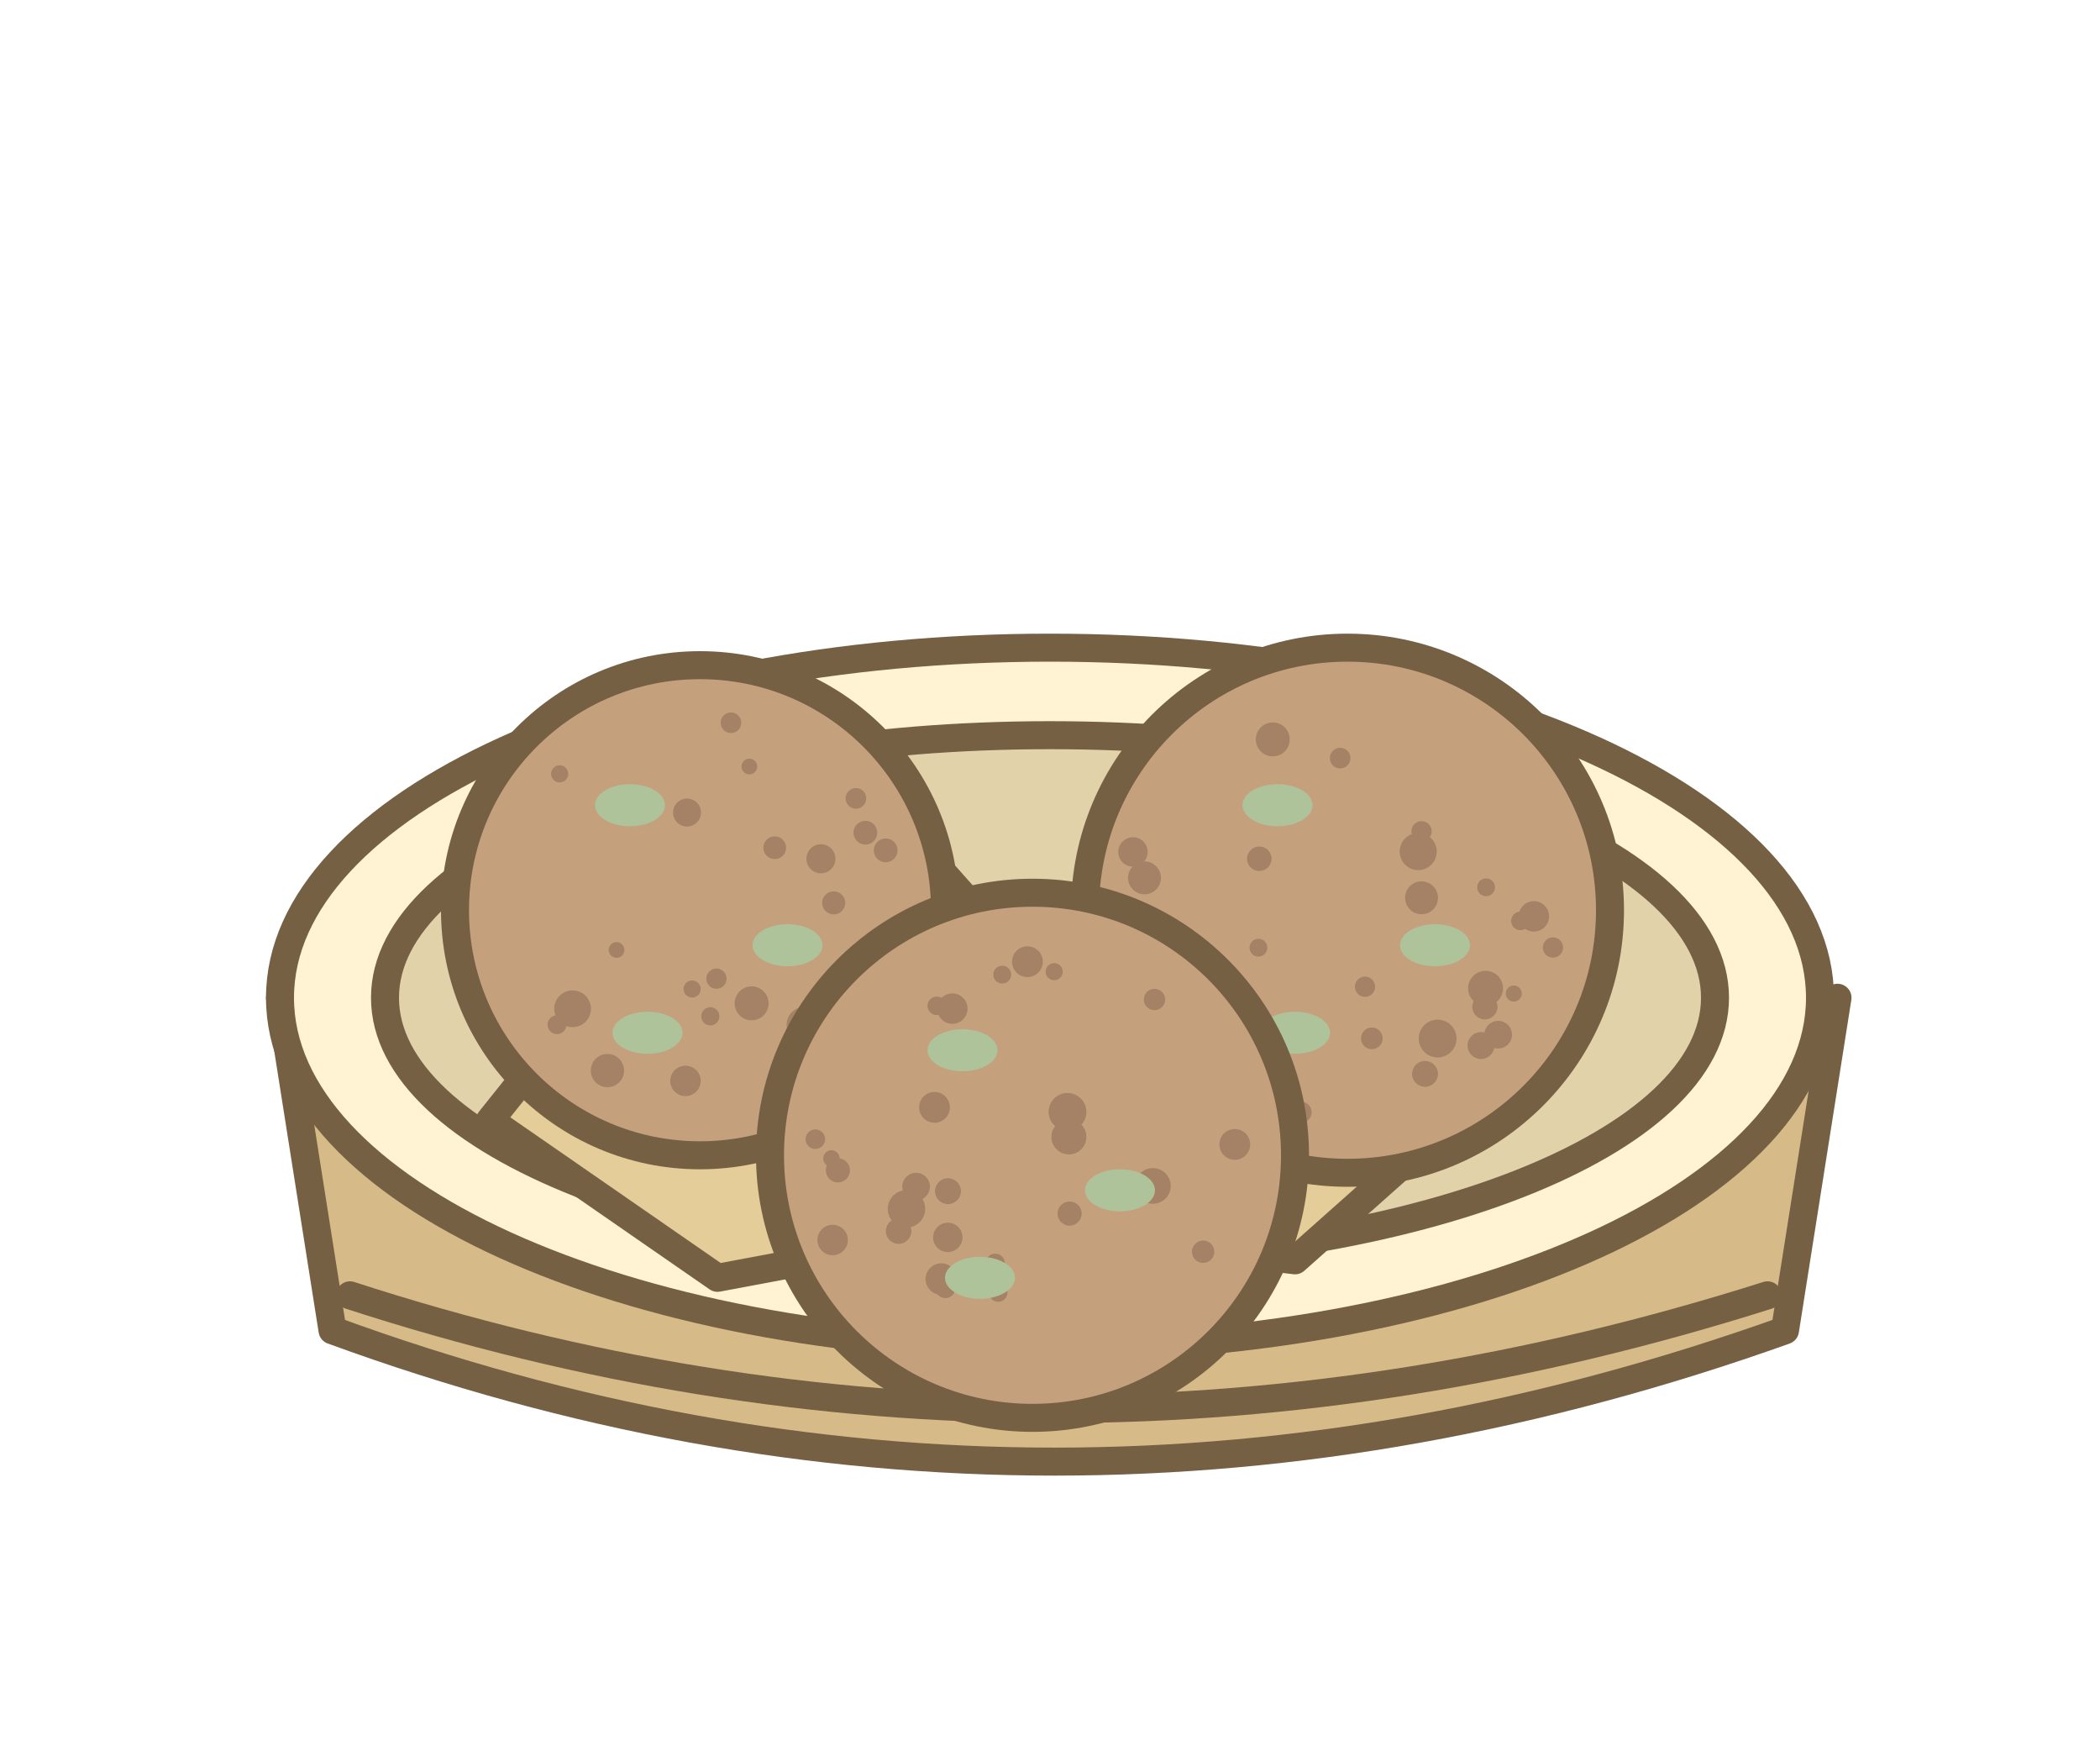
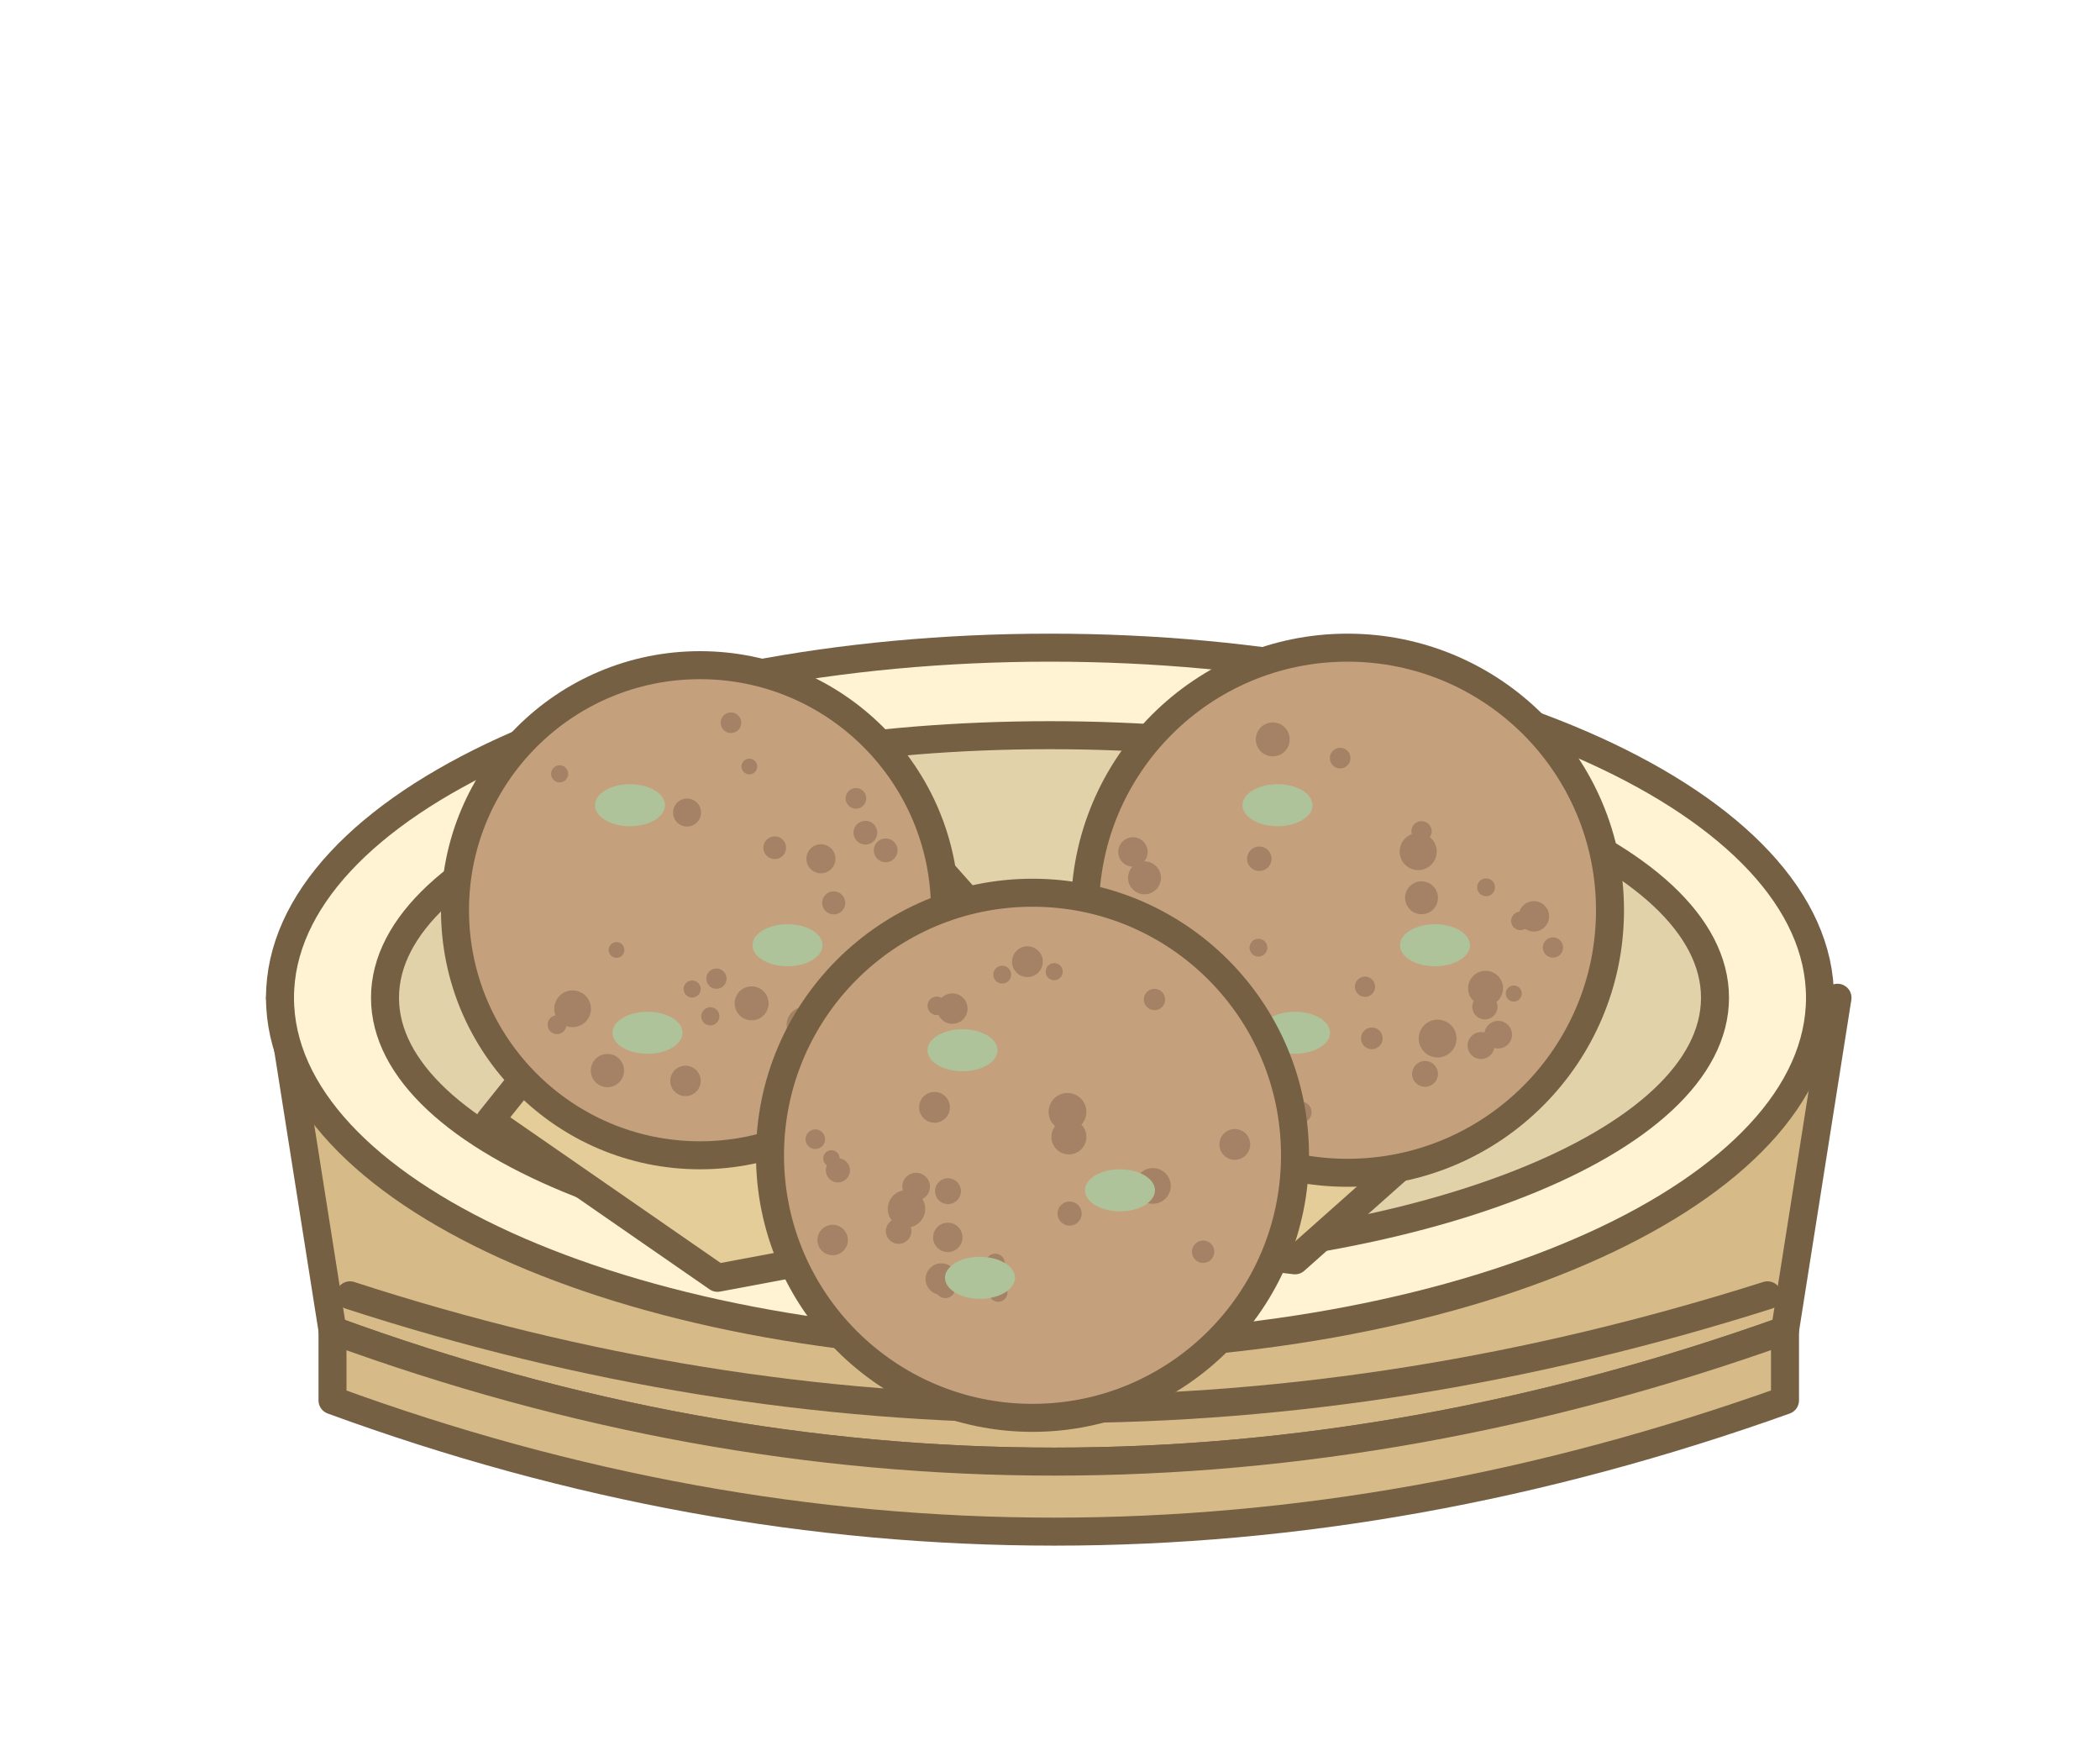
<svg xmlns="http://www.w3.org/2000/svg" width="120" height="100" viewBox="0 0 120 100">
  <path d="M16 57L19 76Q60 91 102 76L105 57" fill="#d6bb89" stroke="#756044" stroke-width="1.6" stroke-linecap="round" stroke-linejoin="round" />
  <ellipse cx="60" cy="57" rx="44" ry="20" fill="#fff3d4" stroke="#756044" stroke-width="1.6" stroke-linecap="round" stroke-linejoin="round" />
  <ellipse cx="60" cy="57" rx="38" ry="15" fill="#e2d2aa" stroke="#756044" stroke-width="1.6" stroke-linecap="round" stroke-linejoin="round" />
  <path d="M20 74Q60 87 101 74" fill="none" stroke="#756044" stroke-width="1.6" stroke-linecap="round" stroke-linejoin="round" />
  <path d="M28 64l8 -10 10 6 8 -10 8 9 12 -5 9 10 -9 8 -17 -2 -16 3Z" fill="#e4cd99" stroke="#756044" stroke-width="1.6" stroke-linecap="round" stroke-linejoin="round" />
  <circle cx="40" cy="52" r="14" fill="#c4a17c" stroke="#756044" stroke-width="1.6" stroke-linecap="round" stroke-linejoin="round" />
  <circle cx="42.95" cy="57.32" r="0.97" fill="#a58265" />
  <circle cx="39.17" cy="61.75" r="0.87" fill="#a58265" />
  <circle cx="39.26" cy="46.42" r="0.8" fill="#a58265" />
  <circle cx="41.77" cy="41.29" r="0.59" fill="#a58265" />
  <circle cx="34.71" cy="61.16" r="0.95" fill="#a58265" />
  <circle cx="31.83" cy="58.54" r="0.54" fill="#a58265" />
  <circle cx="42.82" cy="43.79" r="0.45" fill="#a58265" />
  <circle cx="48.91" cy="45.61" r="0.59" fill="#a58265" />
  <circle cx="40.94" cy="55.91" r="0.58" fill="#a58265" />
  <circle cx="50.58" cy="56.19" r="1.08" fill="#a58265" />
  <circle cx="49.45" cy="47.57" r="0.68" fill="#a58265" />
  <circle cx="31.98" cy="44.21" r="0.49" fill="#a58265" />
  <circle cx="35.23" cy="54.27" r="0.45" fill="#a58265" />
  <circle cx="44.27" cy="48.43" r="0.65" fill="#a58265" />
  <circle cx="47.64" cy="51.58" r="0.66" fill="#a58265" />
  <circle cx="39.55" cy="56.5" r="0.49" fill="#a58265" />
  <circle cx="46.0" cy="59.59" r="0.46" fill="#a58265" />
  <circle cx="46.91" cy="49.06" r="0.83" fill="#a58265" />
  <circle cx="32.72" cy="57.63" r="1.05" fill="#a58265" />
  <circle cx="50.61" cy="48.58" r="0.68" fill="#a58265" />
  <circle cx="40.59" cy="58.06" r="0.52" fill="#a58265" />
  <circle cx="45.96" cy="58.54" r="1.01" fill="#a58265" />
  <ellipse cx="36" cy="46" rx="2" ry="1.2" fill="#aec39a" />
  <ellipse cx="45" cy="54" rx="2" ry="1.2" fill="#aec39a" />
  <ellipse cx="37" cy="59" rx="2" ry="1.2" fill="#aec39a" />
  <circle cx="77" cy="52" r="15" fill="#c4a17c" stroke="#756044" stroke-width="1.6" stroke-linecap="round" stroke-linejoin="round" />
  <circle cx="84.63" cy="59.73" r="0.77" fill="#a58265" />
  <circle cx="81.23" cy="51.29" r="0.94" fill="#a58265" />
  <circle cx="73.7" cy="58.48" r="0.63" fill="#a58265" />
  <circle cx="84.85" cy="57.52" r="0.72" fill="#a58265" />
  <circle cx="78.0" cy="56.37" r="0.58" fill="#a58265" />
  <circle cx="78.39" cy="59.32" r="0.62" fill="#a58265" />
  <circle cx="84.89" cy="56.46" r="1.0" fill="#a58265" />
  <circle cx="72.73" cy="42.24" r="0.97" fill="#a58265" />
  <circle cx="84.92" cy="50.69" r="0.51" fill="#a58265" />
  <circle cx="69.13" cy="55.24" r="0.64" fill="#a58265" />
  <circle cx="88.74" cy="54.13" r="0.58" fill="#a58265" />
  <circle cx="81.04" cy="48.65" r="1.06" fill="#a58265" />
  <circle cx="87.65" cy="52.35" r="0.87" fill="#a58265" />
  <circle cx="82.15" cy="59.33" r="1.08" fill="#a58265" />
  <circle cx="64.74" cy="48.67" r="0.84" fill="#a58265" />
  <circle cx="71.91" cy="54.14" r="0.51" fill="#a58265" />
  <circle cx="86.88" cy="52.61" r="0.53" fill="#a58265" />
  <circle cx="81.23" cy="47.49" r="0.58" fill="#a58265" />
  <circle cx="76.58" cy="43.31" r="0.59" fill="#a58265" />
  <circle cx="86.5" cy="56.76" r="0.46" fill="#a58265" />
  <circle cx="72.66" cy="61.71" r="0.85" fill="#a58265" />
  <circle cx="71.96" cy="49.06" r="0.7" fill="#a58265" />
  <circle cx="65.4" cy="50.15" r="0.94" fill="#a58265" />
  <circle cx="74.34" cy="63.54" r="0.61" fill="#a58265" />
  <circle cx="81.43" cy="61.35" r="0.74" fill="#a58265" />
  <circle cx="85.61" cy="59.11" r="0.79" fill="#a58265" />
  <ellipse cx="73" cy="46" rx="2" ry="1.2" fill="#aec39a" />
  <ellipse cx="82" cy="54" rx="2" ry="1.2" fill="#aec39a" />
  <ellipse cx="74" cy="59" rx="2" ry="1.2" fill="#aec39a" />
  <circle cx="59" cy="66" r="15" fill="#c4a17c" stroke="#756044" stroke-width="1.6" stroke-linecap="round" stroke-linejoin="round" />
  <circle cx="54.42" cy="57.62" r="0.87" fill="#a58265" />
  <circle cx="47.88" cy="66.86" r="0.69" fill="#a58265" />
  <circle cx="47.51" cy="66.18" r="0.47" fill="#a58265" />
  <circle cx="57.27" cy="55.68" r="0.51" fill="#a58265" />
  <circle cx="57.04" cy="73.84" r="0.53" fill="#a58265" />
  <circle cx="51.8" cy="69.06" r="1.07" fill="#a58265" />
  <circle cx="61.0" cy="63.52" r="1.08" fill="#a58265" />
  <circle cx="53.53" cy="57.46" r="0.53" fill="#a58265" />
  <circle cx="54.02" cy="73.59" r="0.57" fill="#a58265" />
  <circle cx="61.12" cy="69.33" r="0.69" fill="#a58265" />
  <circle cx="60.24" cy="55.51" r="0.49" fill="#a58265" />
  <circle cx="51.35" cy="70.33" r="0.73" fill="#a58265" />
  <circle cx="54.17" cy="68.05" r="0.74" fill="#a58265" />
  <circle cx="53.79" cy="73.07" r="0.9" fill="#a58265" />
  <circle cx="52.35" cy="67.79" r="0.79" fill="#a58265" />
  <circle cx="68.75" cy="71.51" r="0.64" fill="#a58265" />
  <circle cx="56.87" cy="72.17" r="0.55" fill="#a58265" />
  <circle cx="58.71" cy="54.94" r="0.88" fill="#a58265" />
  <circle cx="65.88" cy="67.75" r="1.02" fill="#a58265" />
  <circle cx="54.16" cy="70.69" r="0.84" fill="#a58265" />
  <circle cx="61.08" cy="64.95" r="1.0" fill="#a58265" />
  <circle cx="70.56" cy="65.38" r="0.88" fill="#a58265" />
  <circle cx="47.58" cy="70.84" r="0.87" fill="#a58265" />
  <circle cx="53.4" cy="63.26" r="0.88" fill="#a58265" />
  <circle cx="46.59" cy="65.08" r="0.56" fill="#a58265" />
  <circle cx="65.97" cy="57.1" r="0.61" fill="#a58265" />
  <ellipse cx="55" cy="60" rx="2" ry="1.2" fill="#aec39a" />
  <ellipse cx="64" cy="68" rx="2" ry="1.2" fill="#aec39a" />
  <ellipse cx="56" cy="73" rx="2" ry="1.2" fill="#aec39a" />
+   <path d="M19 76 Q60 91 102 76 L102 80 Q60 95 19 80Z" fill="#D6BB89" stroke="#756044" stroke-width="1.6" stroke-linecap="round" stroke-linejoin="round" />
</svg>
